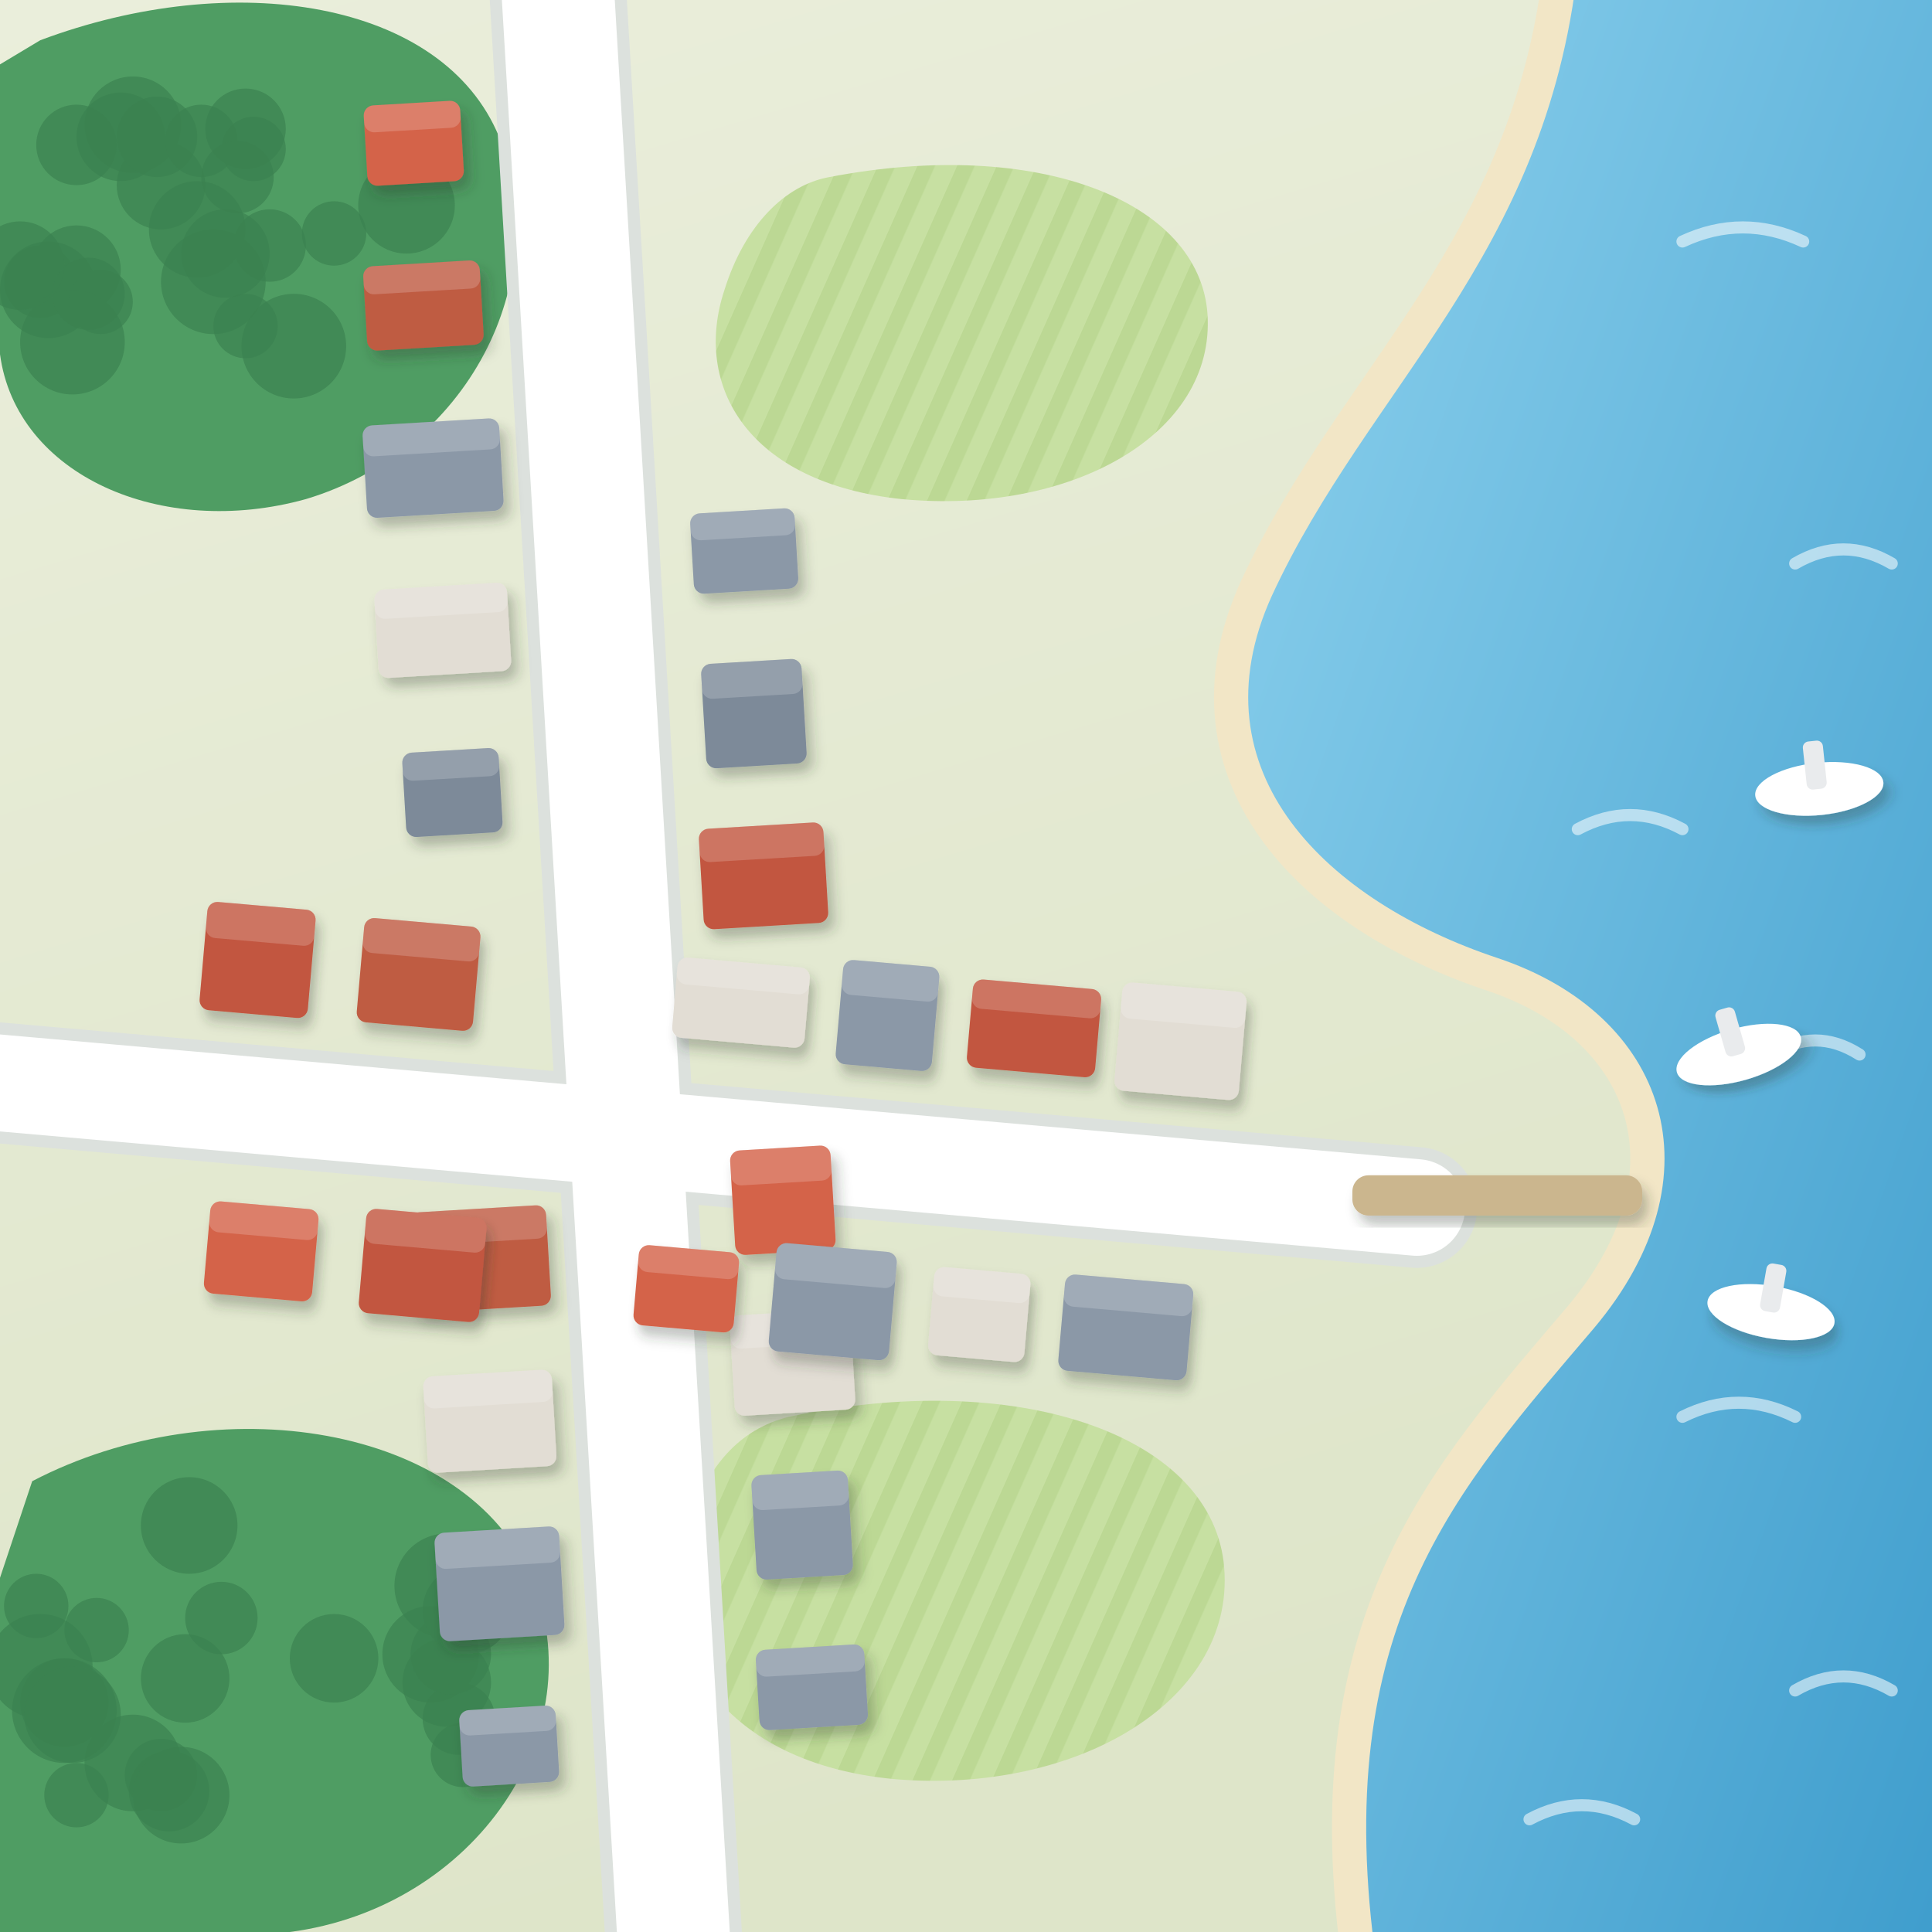
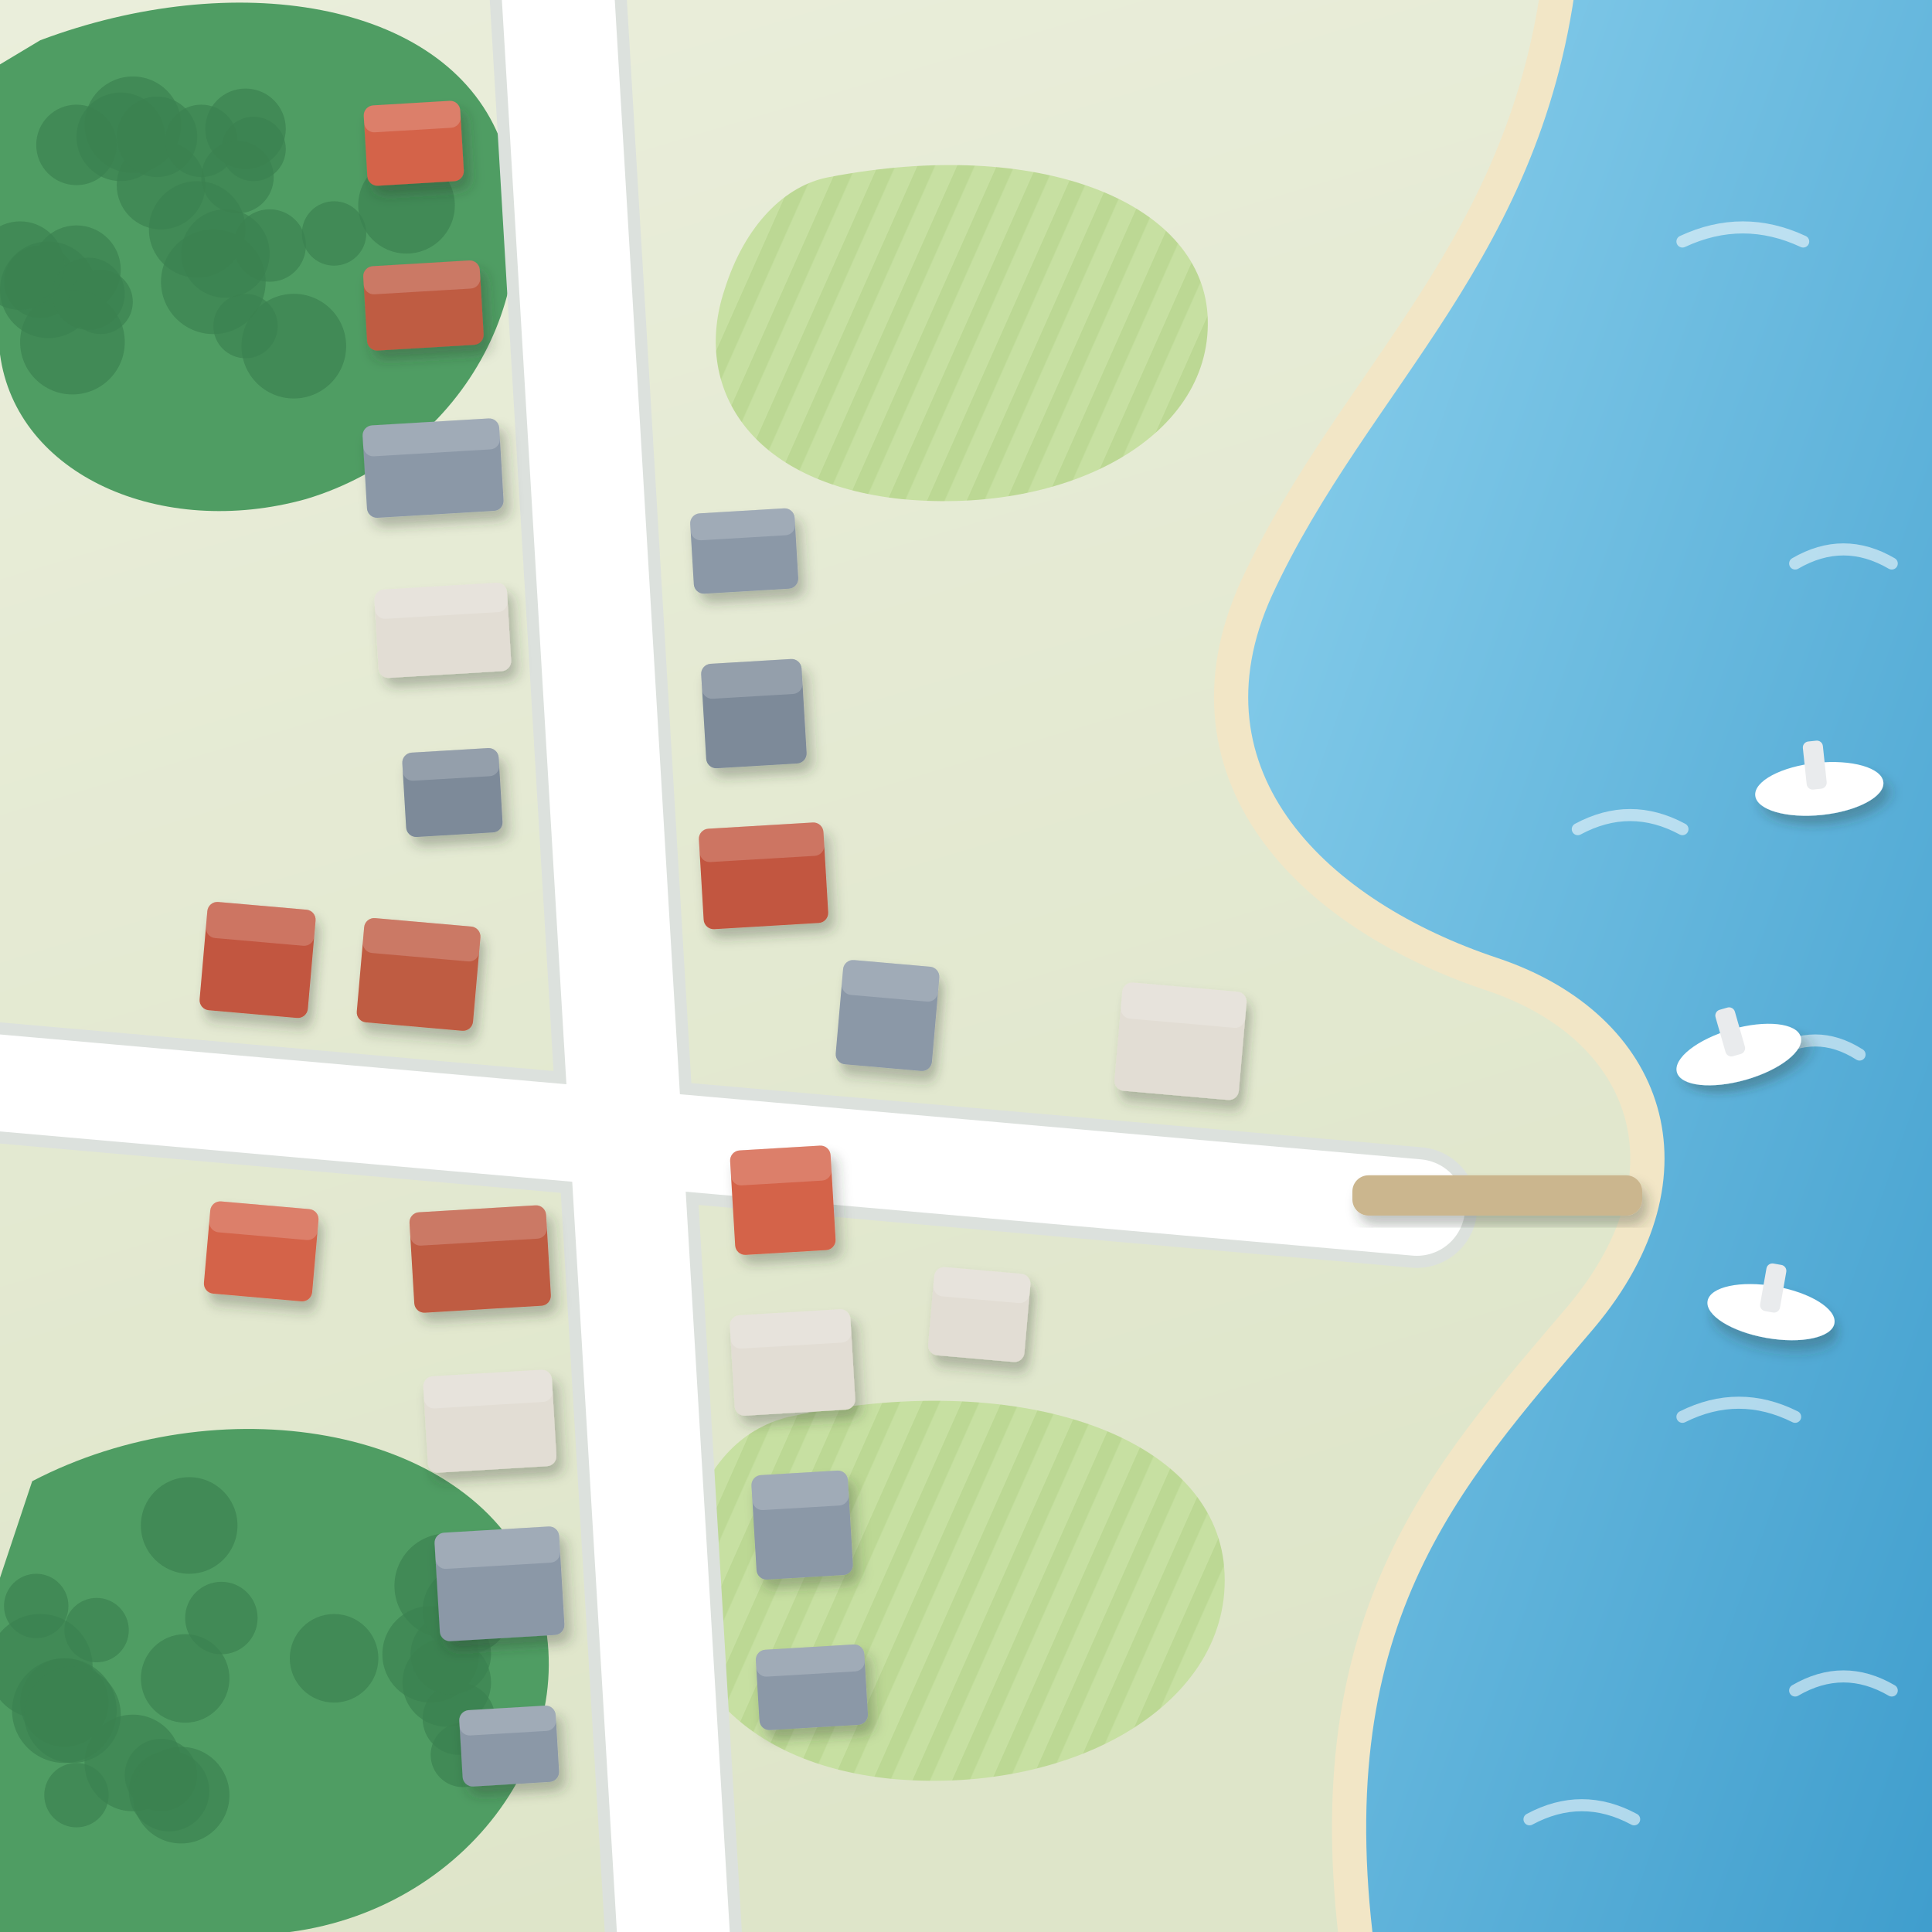
<svg xmlns="http://www.w3.org/2000/svg" viewBox="0 0 480 480" width="480" height="480">
  <defs>
    <linearGradient id="sea" x1="0" y1="0" x2="1" y2="1">
      <stop offset="0" stop-color="#8ed2ee" />
      <stop offset="1" stop-color="#3d9ccc" />
    </linearGradient>
    <linearGradient id="ground" x1="0" y1="0" x2=".3" y2="1">
      <stop offset="0" stop-color="#eaeedb" />
      <stop offset="1" stop-color="#dee5c9" />
    </linearGradient>
    <pattern id="furrow" width="9" height="9" patternTransform="rotate(24)" patternUnits="userSpaceOnUse">
      <rect width="9" height="9" fill="#c7e0a2" />
      <rect width="4" height="9" fill="#bcd894" />
    </pattern>
    <filter id="soft" x="-30%" y="-30%" width="160%" height="160%">
      <feDropShadow dx="1.4" dy="2.4" stdDeviation="1.5" flood-color="#2c3a2e" flood-opacity=".3" />
    </filter>
  </defs>
  <rect width="480" height="480" fill="url(#ground)" />
  <path d="M196,352 C252,340 300,356 304,388 C308,422 268,446 222,442 C180,438 162,410 170,382 C175,364 184,355 196,352 Z" fill="url(#furrow)" />
  <path d="M206,44 C258,34 298,50 300,78 C302,108 266,128 224,124 C186,120 172,96 180,72 C185,56 195,46 206,44 Z" fill="url(#furrow)" />
  <path d="M392,-8 C384,64 340,96 316,148 C296,192 330,224 372,238 C414,252 428,292 396,330 C362,370 330,404 342,488" fill="none" stroke="#f2e6c6" stroke-width="17" stroke-linecap="round" />
  <path d="M392,-8 C384,64 340,96 316,148 C296,192 330,224 372,238 C414,252 428,292 396,330 C362,370 330,404 342,488 L488,488 L488,-8 Z" fill="url(#sea)" />
  <path d="M418,60 q15.0,-7 30,0" fill="none" stroke="#fff" stroke-opacity=".55" stroke-width="3" stroke-linecap="round" />
  <path d="M446,140 q12.0,-7 24,0" fill="none" stroke="#fff" stroke-opacity=".55" stroke-width="3" stroke-linecap="round" />
  <path d="M392,206 q13.0,-7 26,0" fill="none" stroke="#fff" stroke-opacity=".55" stroke-width="3" stroke-linecap="round" />
  <path d="M440,262 q11.0,-7 22,0" fill="none" stroke="#fff" stroke-opacity=".55" stroke-width="3" stroke-linecap="round" />
  <path d="M418,352 q14.0,-7 28,0" fill="none" stroke="#fff" stroke-opacity=".55" stroke-width="3" stroke-linecap="round" />
  <path d="M446,420 q12.0,-7 24,0" fill="none" stroke="#fff" stroke-opacity=".55" stroke-width="3" stroke-linecap="round" />
  <path d="M380,452 q13.0,-7 26,0" fill="none" stroke="#fff" stroke-opacity=".55" stroke-width="3" stroke-linecap="round" />
  <path d="M10,10 C58,-8 110,0 124,34 C138,70 116,112 76,124 C40,134 4,118 0,88 L0,16 Z" fill="#4f9d63" />
  <circle cx="19" cy="67" r="11" fill="#3b8150" opacity=".7" />
  <circle cx="10" cy="70" r="9" fill="#3b8150" opacity=".7" />
  <circle cx="73" cy="86" r="13" fill="#3b8150" opacity=".7" />
  <circle cx="40" cy="46" r="11" fill="#3b8150" opacity=".7" />
  <circle cx="53" cy="70" r="13" fill="#3b8150" opacity=".7" />
  <circle cx="30" cy="34" r="11" fill="#3b8150" opacity=".7" />
  <circle cx="101" cy="51" r="12" fill="#3b8150" opacity=".7" />
  <circle cx="33" cy="31" r="12" fill="#3b8150" opacity=".7" />
  <circle cx="67" cy="61" r="9" fill="#3b8150" opacity=".7" />
  <circle cx="19" cy="36" r="10" fill="#3b8150" opacity=".7" />
  <circle cx="12" cy="72" r="12" fill="#3b8150" opacity=".7" />
  <circle cx="61" cy="81" r="8" fill="#3b8150" opacity=".7" />
  <circle cx="39" cy="34" r="10" fill="#3b8150" opacity=".7" />
  <circle cx="25" cy="75" r="8" fill="#3b8150" opacity=".7" />
  <circle cx="50" cy="35" r="9" fill="#3b8150" opacity=".7" />
  <circle cx="49" cy="57" r="12" fill="#3b8150" opacity=".7" />
  <circle cx="61" cy="32" r="10" fill="#3b8150" opacity=".7" />
  <circle cx="18" cy="85" r="13" fill="#3b8150" opacity=".7" />
  <circle cx="83" cy="58" r="8" fill="#3b8150" opacity=".7" />
  <circle cx="5" cy="66" r="11" fill="#3b8150" opacity=".7" />
  <circle cx="22" cy="73" r="9" fill="#3b8150" opacity=".7" />
  <circle cx="63" cy="37" r="8" fill="#3b8150" opacity=".7" />
  <circle cx="56" cy="63" r="11" fill="#3b8150" opacity=".7" />
  <circle cx="59" cy="44" r="9" fill="#3b8150" opacity=".7" />
  <path d="M8,368 C54,344 116,354 132,392 C148,430 118,474 72,480 L0,480 L0,392 Z" fill="#4f9d63" />
  <circle cx="16" cy="425" r="13" fill="#3b8150" opacity=".7" />
  <circle cx="42" cy="445" r="10" fill="#3b8150" opacity=".7" />
  <circle cx="16" cy="423" r="11" fill="#3b8150" opacity=".7" />
  <circle cx="47" cy="379" r="12" fill="#3b8150" opacity=".7" />
  <circle cx="111" cy="418" r="11" fill="#3b8150" opacity=".7" />
  <circle cx="40" cy="441" r="9" fill="#3b8150" opacity=".7" />
  <circle cx="115" cy="436" r="8" fill="#3b8150" opacity=".7" />
  <circle cx="10" cy="414" r="13" fill="#3b8150" opacity=".7" />
  <circle cx="19" cy="446" r="8" fill="#3b8150" opacity=".7" />
  <circle cx="111" cy="394" r="13" fill="#3b8150" opacity=".7" />
  <circle cx="46" cy="417" r="11" fill="#3b8150" opacity=".7" />
  <circle cx="83" cy="412" r="11" fill="#3b8150" opacity=".7" />
  <circle cx="107" cy="411" r="12" fill="#3b8150" opacity=".7" />
  <circle cx="9" cy="399" r="8" fill="#3b8150" opacity=".7" />
  <circle cx="24" cy="405" r="8" fill="#3b8150" opacity=".7" />
  <circle cx="33" cy="438" r="12" fill="#3b8150" opacity=".7" />
  <circle cx="18" cy="426" r="12" fill="#3b8150" opacity=".7" />
  <circle cx="114" cy="427" r="9" fill="#3b8150" opacity=".7" />
  <circle cx="112" cy="411" r="10" fill="#3b8150" opacity=".7" />
  <circle cx="116" cy="400" r="11" fill="#3b8150" opacity=".7" />
  <circle cx="55" cy="402" r="9" fill="#3b8150" opacity=".7" />
  <circle cx="45" cy="446" r="12" fill="#3b8150" opacity=".7" />
  <line x1="138" y1="-12" x2="168" y2="492" stroke="#dce1dd" stroke-width="34" stroke-linecap="round" />
  <line x1="-12" y1="268" x2="352" y2="300" stroke="#dce1dd" stroke-width="30" stroke-linecap="round" />
  <line x1="138" y1="-12" x2="168" y2="492" stroke="#ffffff" stroke-width="28" stroke-linecap="round" />
  <line x1="-12" y1="268" x2="352" y2="300" stroke="#ffffff" stroke-width="24" stroke-linecap="round" />
  <g transform="rotate(-3.4 184.9 136.9)" filter="url(#soft)">
    <rect x="171.9" y="126.9" width="26" height="20" rx="2.5" fill="#8b98a7" />
    <rect x="171.9" y="126.9" width="26" height="6.7" rx="2.5" fill="#fff" opacity=".18" />
  </g>
  <g transform="rotate(-3.4 187.3 177.3)" filter="url(#soft)">
    <rect x="174.8" y="164.3" width="25" height="26" rx="2.5" fill="#7d8a99" />
    <rect x="174.8" y="164.3" width="25" height="8.7" rx="2.5" fill="#fff" opacity=".18" />
  </g>
  <g transform="rotate(-3.4 189.7 217.6)" filter="url(#soft)">
    <rect x="174.2" y="205.1" width="31" height="25" rx="2.5" fill="#c25640" />
    <rect x="174.2" y="205.1" width="31" height="8.3" rx="2.5" fill="#fff" opacity=".18" />
  </g>
  <g transform="rotate(-3.4 194.5 298.2)" filter="url(#soft)">
    <rect x="182.0" y="285.2" width="25" height="26" rx="2.5" fill="#d4634a" />
    <rect x="182.0" y="285.2" width="25" height="8.7" rx="2.5" fill="#fff" opacity=".18" />
  </g>
  <g transform="rotate(-3.4 196.9 338.5)" filter="url(#soft)">
    <rect x="181.9" y="326.0" width="30" height="25" rx="2.5" fill="#e2ddd4" />
    <rect x="181.9" y="326.0" width="30" height="8.3" rx="2.5" fill="#fff" opacity=".18" />
  </g>
  <g transform="rotate(-3.4 199.3 378.9)" filter="url(#soft)">
    <rect x="187.3" y="365.9" width="24" height="26" rx="2.5" fill="#8b98a7" />
    <rect x="187.3" y="365.9" width="24" height="8.7" rx="2.5" fill="#fff" opacity=".18" />
  </g>
  <g transform="rotate(-3.4 201.7 419.2)" filter="url(#soft)">
    <rect x="188.2" y="409.2" width="27" height="20" rx="2.5" fill="#8b98a7" />
    <rect x="188.2" y="409.2" width="27" height="6.7" rx="2.5" fill="#fff" opacity=".18" />
  </g>
  <g transform="rotate(-3.4 102.8 35.6)" filter="url(#soft)">
    <rect x="90.8" y="25.6" width="24" height="20" rx="2.5" fill="#d4634a" />
    <rect x="90.8" y="25.6" width="24" height="6.7" rx="2.5" fill="#fff" opacity=".18" />
  </g>
  <g transform="rotate(-3.4 105.2 75.9)" filter="url(#soft)">
    <rect x="90.7" y="65.4" width="29" height="21" rx="2.5" fill="#bf5b43" />
    <rect x="90.7" y="65.4" width="29" height="7.0" rx="2.5" fill="#fff" opacity=".18" />
  </g>
  <g transform="rotate(-3.4 107.6 116.3)" filter="url(#soft)">
    <rect x="90.6" y="104.8" width="34" height="23" rx="2.5" fill="#8b98a7" />
    <rect x="90.6" y="104.8" width="34" height="7.7" rx="2.5" fill="#fff" opacity=".18" />
  </g>
  <g transform="rotate(-3.4 110.0 156.6)" filter="url(#soft)">
    <rect x="93.5" y="145.6" width="33" height="22" rx="2.5" fill="#e2ddd4" />
    <rect x="93.5" y="145.6" width="33" height="7.3" rx="2.5" fill="#fff" opacity=".18" />
  </g>
  <g transform="rotate(-3.4 112.4 196.9)" filter="url(#soft)">
    <rect x="100.4" y="186.4" width="24" height="21" rx="2.5" fill="#7d8a99" />
    <rect x="100.4" y="186.4" width="24" height="7.0" rx="2.5" fill="#fff" opacity=".18" />
  </g>
  <g transform="rotate(-3.4 119.3 312.8)" filter="url(#soft)">
    <rect x="102.3" y="300.3" width="34" height="25" rx="2.5" fill="#bf5b43" />
    <rect x="102.3" y="300.3" width="34" height="8.3" rx="2.5" fill="#fff" opacity=".18" />
  </g>
  <g transform="rotate(-3.4 121.7 353.1)" filter="url(#soft)">
    <rect x="105.7" y="341.1" width="32" height="24" rx="2.5" fill="#e2ddd4" />
    <rect x="105.7" y="341.1" width="32" height="8.0" rx="2.5" fill="#fff" opacity=".18" />
  </g>
  <g transform="rotate(-3.4 124.1 393.5)" filter="url(#soft)">
    <rect x="108.6" y="380.0" width="31" height="27" rx="2.5" fill="#8b98a7" />
    <rect x="108.6" y="380.0" width="31" height="9.0" rx="2.5" fill="#fff" opacity=".18" />
  </g>
  <g transform="rotate(-3.4 126.5 433.8)" filter="url(#soft)">
    <rect x="114.5" y="424.3" width="24" height="19" rx="2.5" fill="#8b98a7" />
    <rect x="114.5" y="424.3" width="24" height="6.3" rx="2.5" fill="#fff" opacity=".18" />
  </g>
  <g transform="rotate(5.0 64.0 238.5)" filter="url(#soft)">
    <rect x="50.5" y="225.0" width="27" height="27" rx="2.5" fill="#c25640" />
    <rect x="50.5" y="225.0" width="27" height="9.0" rx="2.5" fill="#fff" opacity=".18" />
  </g>
  <g transform="rotate(5.0 104.0 242.1)" filter="url(#soft)">
    <rect x="89.5" y="229.1" width="29" height="26" rx="2.5" fill="#bf5b43" />
    <rect x="89.5" y="229.1" width="29" height="8.7" rx="2.5" fill="#fff" opacity=".18" />
  </g>
-   <g transform="rotate(5.0 184.1 249.1)" filter="url(#soft)">
-     <rect x="167.6" y="239.1" width="33" height="20" rx="2.5" fill="#e2ddd4" />
-     <rect x="167.6" y="239.1" width="33" height="6.7" rx="2.5" fill="#fff" opacity=".18" />
-   </g>
  <g transform="rotate(5.0 220.5 252.3)" filter="url(#soft)">
    <rect x="208.5" y="239.3" width="24" height="26" rx="2.5" fill="#8b98a7" />
    <rect x="208.5" y="239.3" width="24" height="8.7" rx="2.5" fill="#fff" opacity=".18" />
-   </g>
-   <g transform="rotate(5.0 256.9 255.5)" filter="url(#soft)">
-     <rect x="240.9" y="244.5" width="32" height="22" rx="2.5" fill="#c25640" />
-     <rect x="240.9" y="244.5" width="32" height="7.3" rx="2.5" fill="#fff" opacity=".18" />
  </g>
  <g transform="rotate(5.0 293.3 258.7)" filter="url(#soft)">
    <rect x="277.8" y="245.2" width="31" height="27" rx="2.5" fill="#e2ddd4" />
    <rect x="277.8" y="245.2" width="31" height="9.0" rx="2.5" fill="#fff" opacity=".18" />
  </g>
  <g transform="rotate(5.0 64.9 310.9)" filter="url(#soft)">
    <rect x="51.4" y="299.4" width="27" height="23" rx="2.5" fill="#d4634a" />
    <rect x="51.4" y="299.4" width="27" height="7.7" rx="2.5" fill="#fff" opacity=".18" />
  </g>
-   <g transform="rotate(5.0 105.0 314.4)" filter="url(#soft)">
-     <rect x="90.0" y="301.4" width="30" height="26" rx="2.5" fill="#c25640" />
-     <rect x="90.0" y="301.4" width="30" height="8.7" rx="2.5" fill="#fff" opacity=".18" />
-   </g>
-   <g transform="rotate(5.0 170.5 320.2)" filter="url(#soft)">
-     <rect x="158.0" y="310.2" width="25" height="20" rx="2.5" fill="#d4634a" />
-     <rect x="158.0" y="310.2" width="25" height="6.7" rx="2.5" fill="#fff" opacity=".18" />
-   </g>
-   <g transform="rotate(5.0 206.9 323.4)" filter="url(#soft)">
-     <rect x="191.9" y="309.9" width="30" height="27" rx="2.5" fill="#8b98a7" />
-     <rect x="191.9" y="309.9" width="30" height="9.0" rx="2.5" fill="#fff" opacity=".18" />
-   </g>
  <g transform="rotate(5.0 243.3 326.6)" filter="url(#soft)">
    <rect x="231.3" y="315.6" width="24" height="22" rx="2.5" fill="#e2ddd4" />
    <rect x="231.3" y="315.6" width="24" height="7.3" rx="2.5" fill="#fff" opacity=".18" />
-   </g>
-   <g transform="rotate(5.0 279.7 329.8)" filter="url(#soft)">
-     <rect x="263.7" y="317.8" width="32" height="24" rx="2.5" fill="#8b98a7" />
-     <rect x="263.7" y="317.8" width="32" height="8.0" rx="2.5" fill="#fff" opacity=".18" />
  </g>
  <rect x="336" y="292" width="72" height="10" rx="4" fill="#cbb68e" filter="url(#soft)" />
  <g transform="rotate(-16 432 262)">
    <ellipse cx="432" cy="262" rx="16" ry="6.5" fill="#fff" filter="url(#soft)" />
    <rect x="429" y="250" width="5" height="12" rx="1.5" fill="#e9ebed" />
  </g>
  <g transform="rotate(10 440 326)">
    <ellipse cx="440" cy="326" rx="16" ry="6.5" fill="#fff" filter="url(#soft)" />
    <rect x="437" y="314" width="5" height="12" rx="1.5" fill="#e9ebed" />
  </g>
  <g transform="rotate(-6 452 196)">
    <ellipse cx="452" cy="196" rx="16" ry="6.5" fill="#fff" filter="url(#soft)" />
    <rect x="449" y="184" width="5" height="12" rx="1.5" fill="#e9ebed" />
  </g>
</svg>
